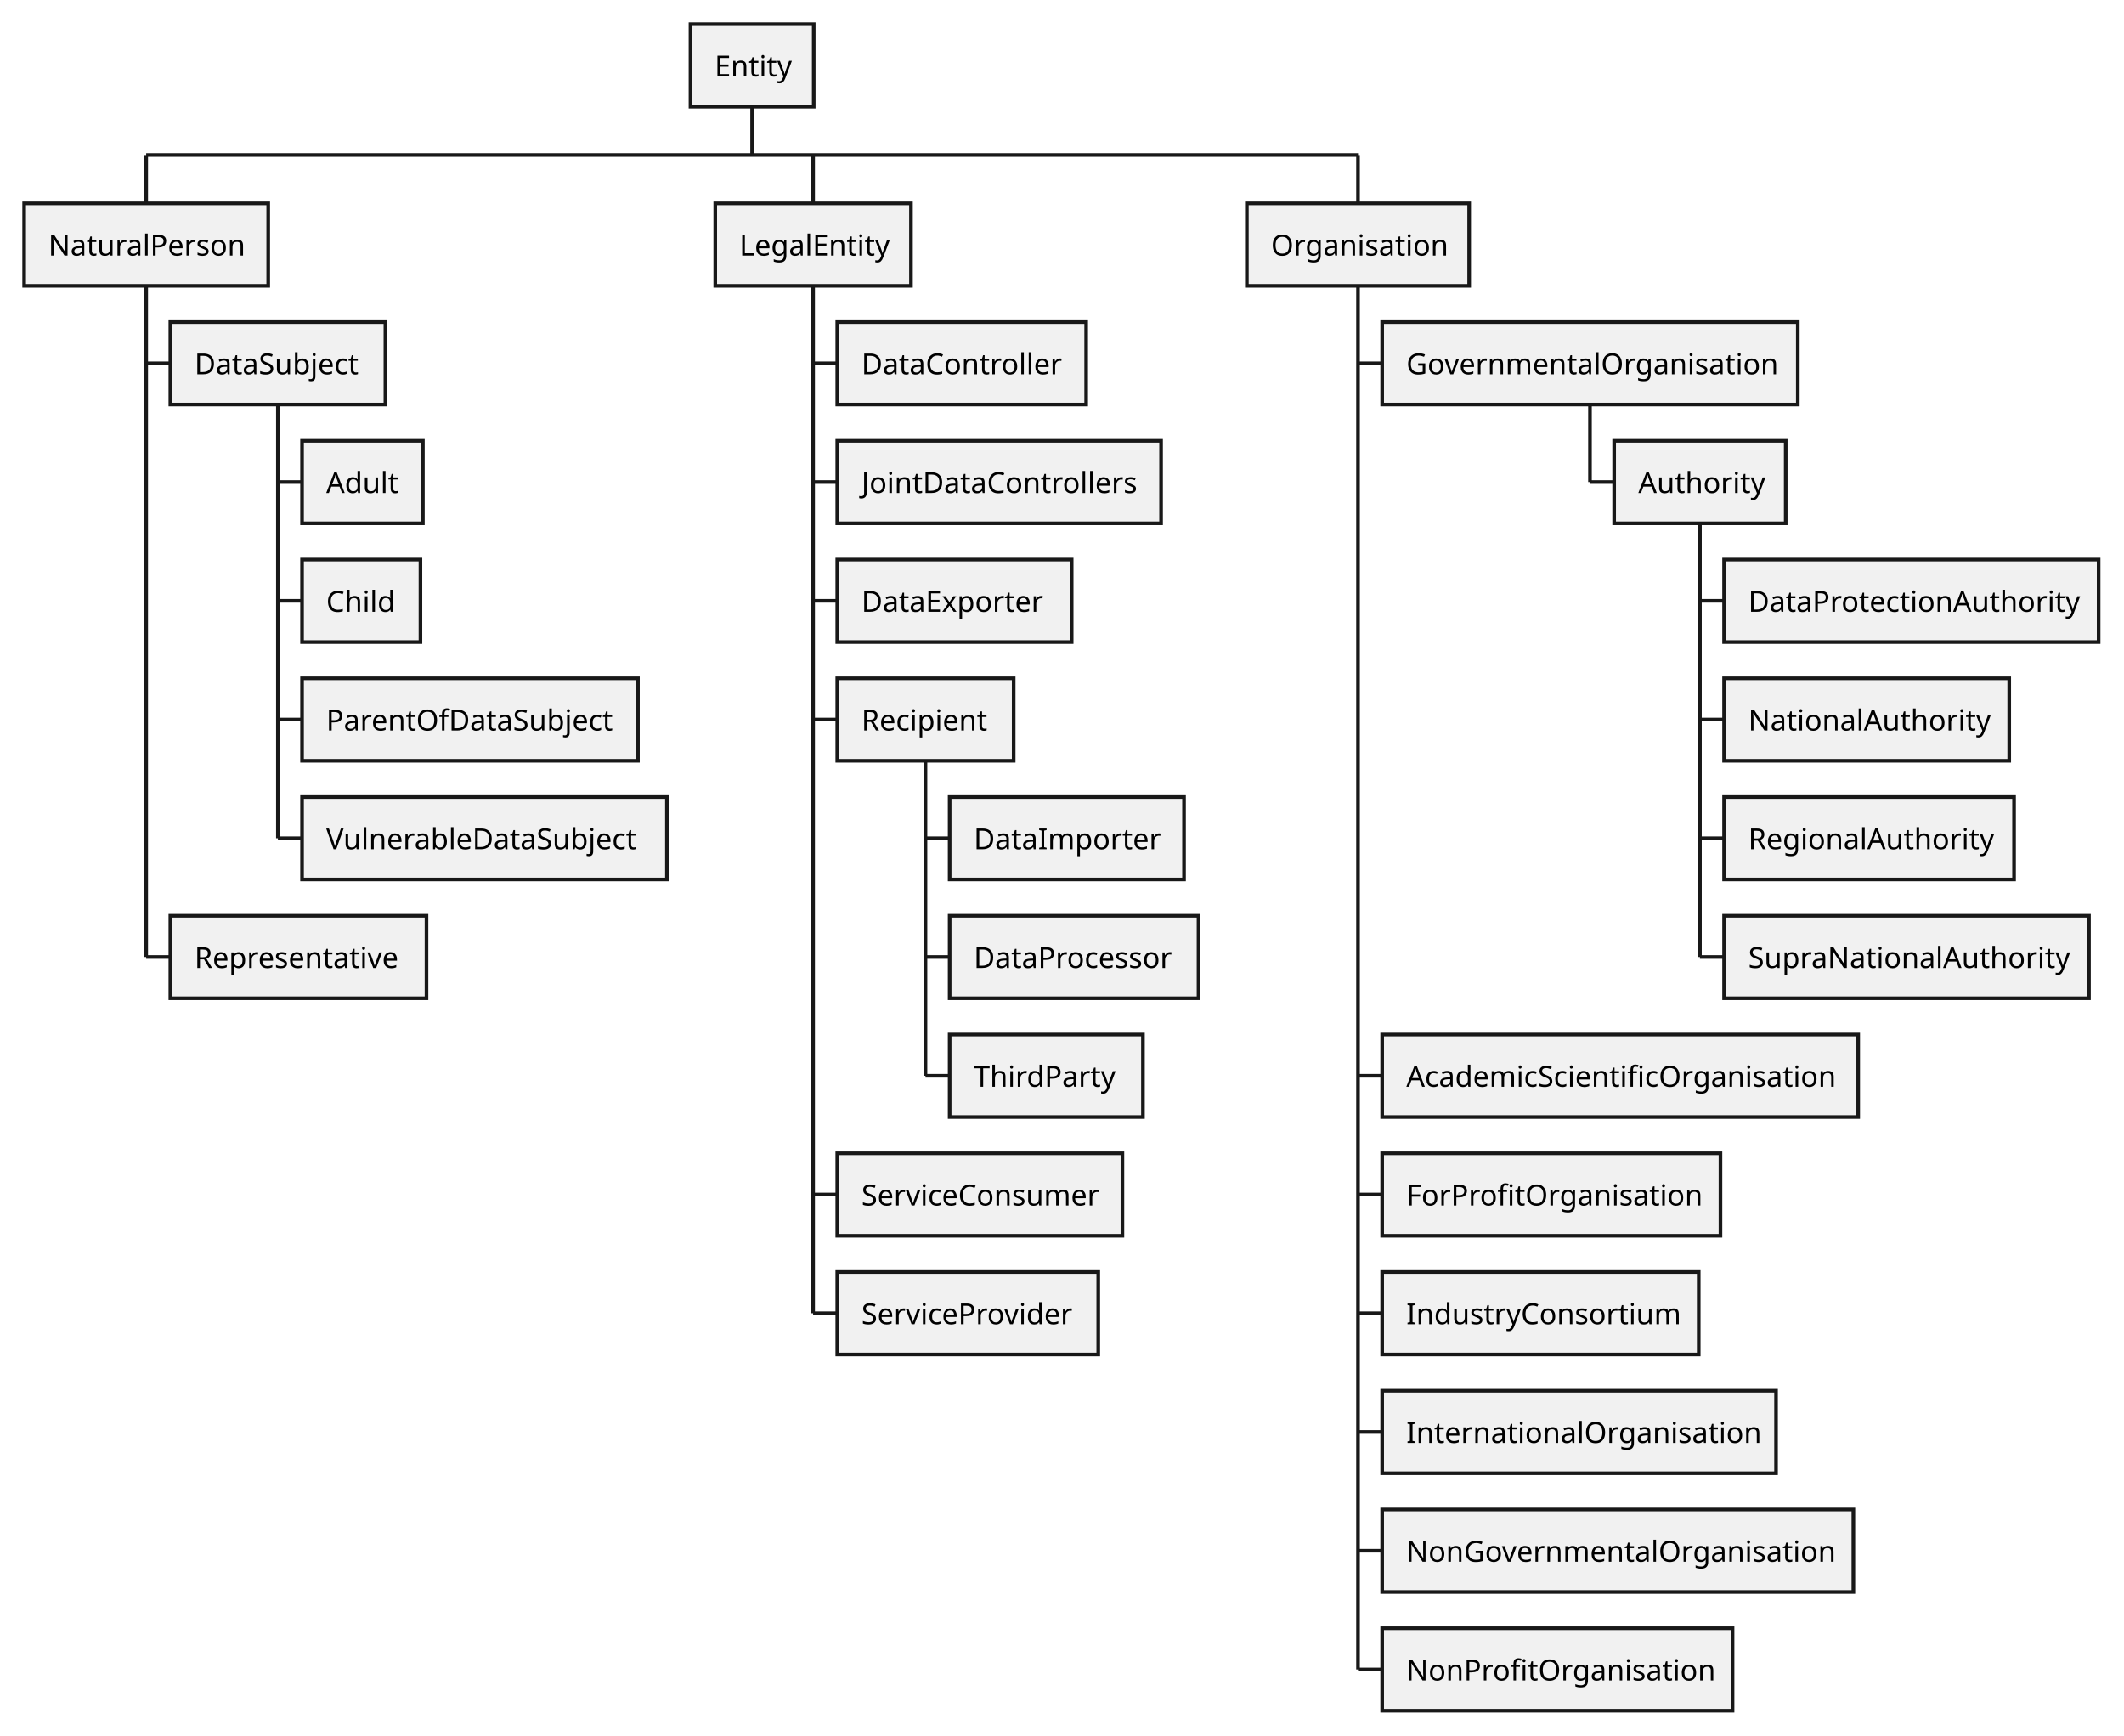
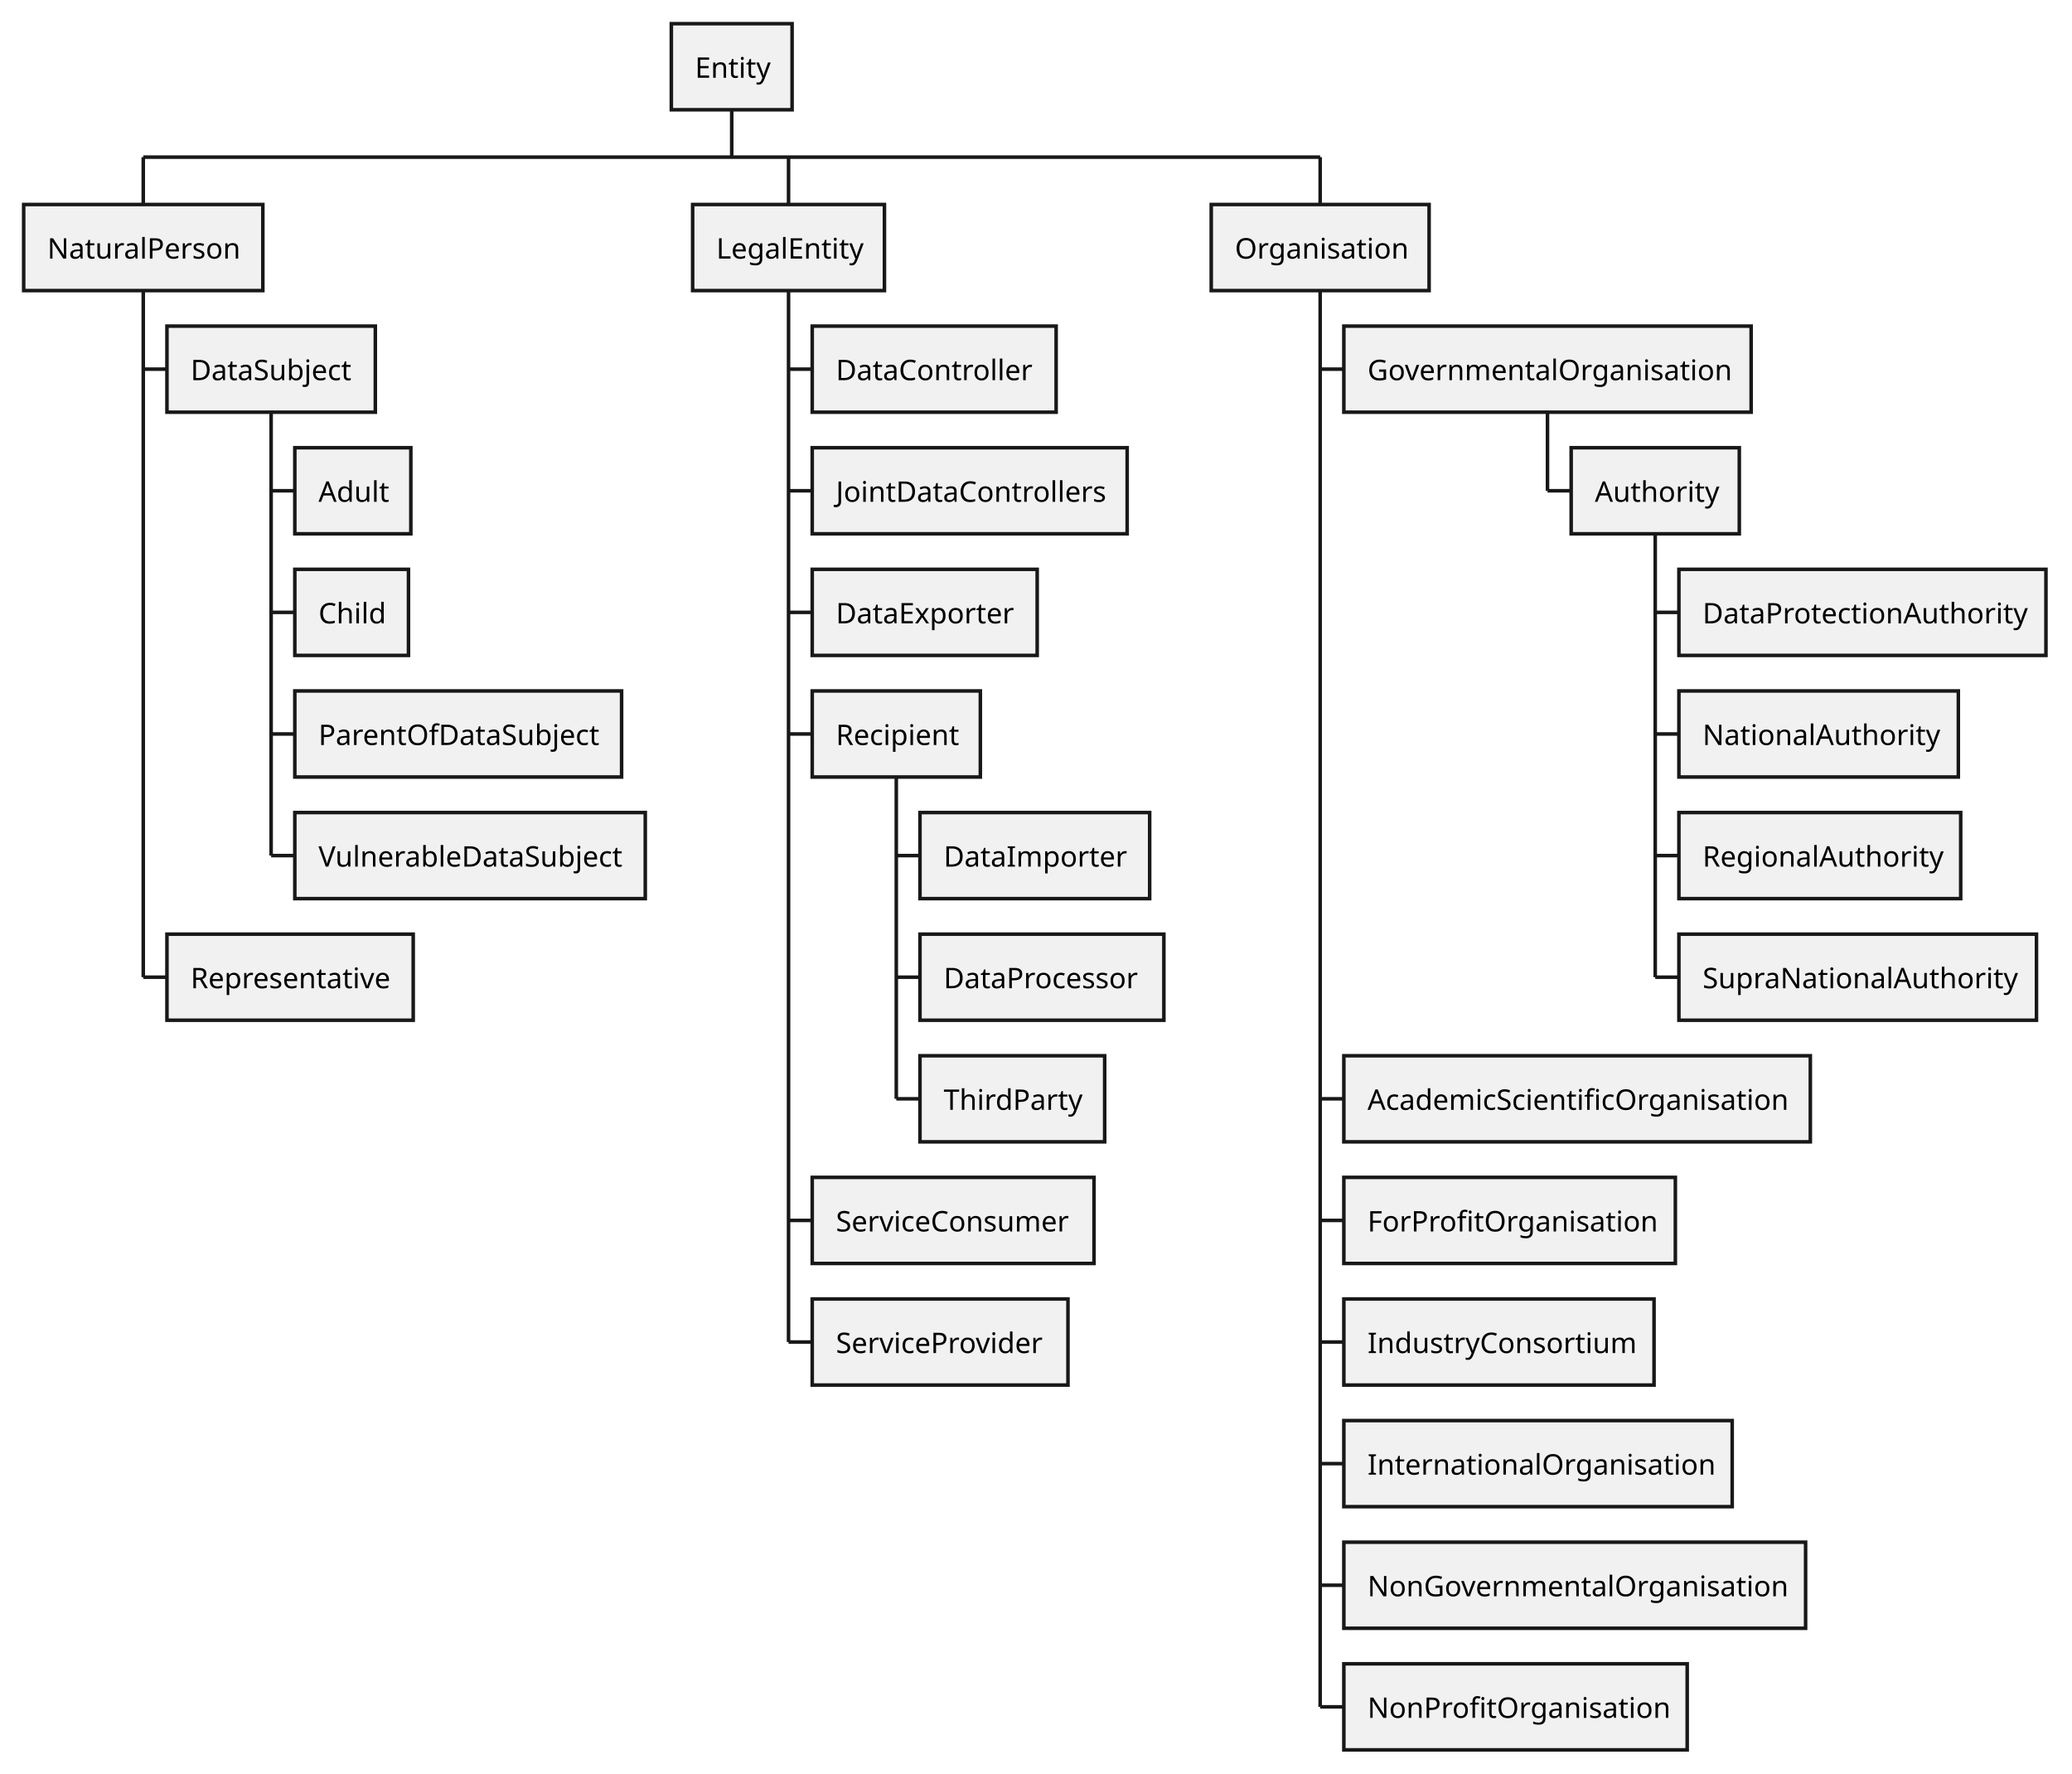
- <svg xmlns="http://www.w3.org/2000/svg" contentStyleType="text/css" height="718px" preserveAspectRatio="none" style="width:879px;height:718px;background:#FFFFFF;" version="1.1" viewBox="0 0 879 718" width="879px" zoomAndPan="magnify">
+ <svg xmlns="http://www.w3.org/2000/svg" contentStyleType="text/css" height="749px" preserveAspectRatio="none" style="width:875px;height:749px;background:#FFFFFF;" version="1.1" viewBox="0 0 875 749" width="875px" zoomAndPan="magnify">
  <defs />
  <g>
-     <line style="stroke:#181818;stroke-width:1.5;" x1="60.5" x2="60.5" y1="64.133" y2="84.133" />
-     <rect fill="#F1F1F1" height="34.133" style="stroke:#181818;stroke-width:1.5;" width="101" x="10" y="84.133" />
-     <text fill="#000000" font-family="sans-serif" font-size="12" lengthAdjust="spacing" textLength="81" x="20" y="105.734">NaturalPerson</text>
-     <line style="stroke:#181818;stroke-width:1.5;" x1="60.5" x2="70.5" y1="150.332" y2="150.332" />
-     <rect fill="#F1F1F1" height="34.133" style="stroke:#181818;stroke-width:1.5;" width="89" x="70.5" y="133.266" />
-     <text fill="#000000" font-family="sans-serif" font-size="12" lengthAdjust="spacing" textLength="69" x="80.5" y="154.867">DataSubject</text>
-     <line style="stroke:#181818;stroke-width:1.5;" x1="115" x2="125" y1="199.465" y2="199.465" />
-     <rect fill="#F1F1F1" height="34.133" style="stroke:#181818;stroke-width:1.5;" width="50" x="125" y="182.398" />
-     <text fill="#000000" font-family="sans-serif" font-size="12" lengthAdjust="spacing" textLength="30" x="135" y="204">Adult</text>
-     <line style="stroke:#181818;stroke-width:1.5;" x1="115" x2="125" y1="248.598" y2="248.598" />
-     <rect fill="#F1F1F1" height="34.133" style="stroke:#181818;stroke-width:1.5;" width="49" x="125" y="231.531" />
-     <text fill="#000000" font-family="sans-serif" font-size="12" lengthAdjust="spacing" textLength="29" x="135" y="253.133">Child</text>
-     <line style="stroke:#181818;stroke-width:1.5;" x1="115" x2="125" y1="297.731" y2="297.731" />
-     <rect fill="#F1F1F1" height="34.133" style="stroke:#181818;stroke-width:1.5;" width="139" x="125" y="280.664" />
-     <text fill="#000000" font-family="sans-serif" font-size="12" lengthAdjust="spacing" textLength="119" x="135" y="302.266">ParentOfDataSubject</text>
-     <line style="stroke:#181818;stroke-width:1.5;" x1="115" x2="125" y1="346.863" y2="346.863" />
-     <rect fill="#F1F1F1" height="34.133" style="stroke:#181818;stroke-width:1.5;" width="151" x="125" y="329.797" />
-     <text fill="#000000" font-family="sans-serif" font-size="12" lengthAdjust="spacing" textLength="131" x="135" y="351.398">VulnerableDataSubject</text>
-     <line style="stroke:#181818;stroke-width:1.5;" x1="115" x2="115" y1="167.398" y2="346.863" />
-     <line style="stroke:#181818;stroke-width:1.5;" x1="60.5" x2="70.5" y1="395.996" y2="395.996" />
-     <rect fill="#F1F1F1" height="34.133" style="stroke:#181818;stroke-width:1.5;" width="106" x="70.5" y="378.93" />
-     <text fill="#000000" font-family="sans-serif" font-size="12" lengthAdjust="spacing" textLength="86" x="80.5" y="400.531">Representative</text>
-     <line style="stroke:#181818;stroke-width:1.5;" x1="60.5" x2="60.5" y1="118.266" y2="395.996" />
-     <line style="stroke:#181818;stroke-width:1.5;" x1="336.5" x2="336.5" y1="64.133" y2="84.133" />
-     <rect fill="#F1F1F1" height="34.133" style="stroke:#181818;stroke-width:1.5;" width="81" x="296" y="84.133" />
-     <text fill="#000000" font-family="sans-serif" font-size="12" lengthAdjust="spacing" textLength="61" x="306" y="105.734">LegalEntity</text>
-     <line style="stroke:#181818;stroke-width:1.5;" x1="336.5" x2="346.5" y1="150.332" y2="150.332" />
-     <rect fill="#F1F1F1" height="34.133" style="stroke:#181818;stroke-width:1.5;" width="103" x="346.5" y="133.266" />
-     <text fill="#000000" font-family="sans-serif" font-size="12" lengthAdjust="spacing" textLength="83" x="356.5" y="154.867">DataController</text>
-     <line style="stroke:#181818;stroke-width:1.5;" x1="336.5" x2="346.5" y1="199.465" y2="199.465" />
-     <rect fill="#F1F1F1" height="34.133" style="stroke:#181818;stroke-width:1.5;" width="134" x="346.5" y="182.398" />
-     <text fill="#000000" font-family="sans-serif" font-size="12" lengthAdjust="spacing" textLength="114" x="356.5" y="204">JointDataControllers</text>
-     <line style="stroke:#181818;stroke-width:1.5;" x1="336.5" x2="346.5" y1="248.598" y2="248.598" />
-     <rect fill="#F1F1F1" height="34.133" style="stroke:#181818;stroke-width:1.5;" width="97" x="346.5" y="231.531" />
-     <text fill="#000000" font-family="sans-serif" font-size="12" lengthAdjust="spacing" textLength="77" x="356.5" y="253.133">DataExporter</text>
-     <line style="stroke:#181818;stroke-width:1.5;" x1="336.5" x2="346.5" y1="297.731" y2="297.731" />
-     <rect fill="#F1F1F1" height="34.133" style="stroke:#181818;stroke-width:1.5;" width="73" x="346.5" y="280.664" />
-     <text fill="#000000" font-family="sans-serif" font-size="12" lengthAdjust="spacing" textLength="53" x="356.5" y="302.266">Recipient</text>
-     <line style="stroke:#181818;stroke-width:1.5;" x1="383" x2="393" y1="346.863" y2="346.863" />
-     <rect fill="#F1F1F1" height="34.133" style="stroke:#181818;stroke-width:1.5;" width="97" x="393" y="329.797" />
-     <text fill="#000000" font-family="sans-serif" font-size="12" lengthAdjust="spacing" textLength="77" x="403" y="351.398">DataImporter</text>
-     <line style="stroke:#181818;stroke-width:1.5;" x1="383" x2="393" y1="395.996" y2="395.996" />
-     <rect fill="#F1F1F1" height="34.133" style="stroke:#181818;stroke-width:1.5;" width="103" x="393" y="378.93" />
-     <text fill="#000000" font-family="sans-serif" font-size="12" lengthAdjust="spacing" textLength="83" x="403" y="400.531">DataProcessor</text>
-     <line style="stroke:#181818;stroke-width:1.5;" x1="383" x2="393" y1="445.129" y2="445.129" />
-     <rect fill="#F1F1F1" height="34.133" style="stroke:#181818;stroke-width:1.5;" width="80" x="393" y="428.062" />
-     <text fill="#000000" font-family="sans-serif" font-size="12" lengthAdjust="spacing" textLength="60" x="403" y="449.664">ThirdParty</text>
-     <line style="stroke:#181818;stroke-width:1.5;" x1="383" x2="383" y1="314.797" y2="445.129" />
-     <line style="stroke:#181818;stroke-width:1.5;" x1="336.5" x2="346.5" y1="494.262" y2="494.262" />
-     <rect fill="#F1F1F1" height="34.133" style="stroke:#181818;stroke-width:1.5;" width="118" x="346.5" y="477.195" />
-     <text fill="#000000" font-family="sans-serif" font-size="12" lengthAdjust="spacing" textLength="98" x="356.5" y="498.797">ServiceConsumer</text>
-     <line style="stroke:#181818;stroke-width:1.5;" x1="336.5" x2="346.5" y1="543.394" y2="543.394" />
-     <rect fill="#F1F1F1" height="34.133" style="stroke:#181818;stroke-width:1.5;" width="108" x="346.5" y="526.328" />
-     <text fill="#000000" font-family="sans-serif" font-size="12" lengthAdjust="spacing" textLength="88" x="356.5" y="547.93">ServiceProvider</text>
-     <line style="stroke:#181818;stroke-width:1.5;" x1="336.5" x2="336.5" y1="118.266" y2="543.394" />
-     <line style="stroke:#181818;stroke-width:1.5;" x1="562" x2="562" y1="64.133" y2="84.133" />
-     <rect fill="#F1F1F1" height="34.133" style="stroke:#181818;stroke-width:1.5;" width="92" x="516" y="84.133" />
-     <text fill="#000000" font-family="sans-serif" font-size="12" lengthAdjust="spacing" textLength="72" x="526" y="105.734">Organisation</text>
-     <line style="stroke:#181818;stroke-width:1.5;" x1="562" x2="572" y1="150.332" y2="150.332" />
-     <rect fill="#F1F1F1" height="34.133" style="stroke:#181818;stroke-width:1.5;" width="172" x="572" y="133.266" />
-     <text fill="#000000" font-family="sans-serif" font-size="12" lengthAdjust="spacing" textLength="152" x="582" y="154.867">GovernmentalOrganisation</text>
-     <line style="stroke:#181818;stroke-width:1.5;" x1="658" x2="668" y1="199.465" y2="199.465" />
-     <rect fill="#F1F1F1" height="34.133" style="stroke:#181818;stroke-width:1.5;" width="71" x="668" y="182.398" />
-     <text fill="#000000" font-family="sans-serif" font-size="12" lengthAdjust="spacing" textLength="51" x="678" y="204">Authority</text>
-     <line style="stroke:#181818;stroke-width:1.5;" x1="703.5" x2="713.5" y1="248.598" y2="248.598" />
-     <rect fill="#F1F1F1" height="34.133" style="stroke:#181818;stroke-width:1.5;" width="155" x="713.5" y="231.531" />
-     <text fill="#000000" font-family="sans-serif" font-size="12" lengthAdjust="spacing" textLength="135" x="723.5" y="253.133">DataProtectionAuthority</text>
-     <line style="stroke:#181818;stroke-width:1.5;" x1="703.5" x2="713.5" y1="297.731" y2="297.731" />
-     <rect fill="#F1F1F1" height="34.133" style="stroke:#181818;stroke-width:1.5;" width="118" x="713.5" y="280.664" />
-     <text fill="#000000" font-family="sans-serif" font-size="12" lengthAdjust="spacing" textLength="98" x="723.5" y="302.266">NationalAuthority</text>
-     <line style="stroke:#181818;stroke-width:1.5;" x1="703.5" x2="713.5" y1="346.863" y2="346.863" />
-     <rect fill="#F1F1F1" height="34.133" style="stroke:#181818;stroke-width:1.5;" width="120" x="713.5" y="329.797" />
-     <text fill="#000000" font-family="sans-serif" font-size="12" lengthAdjust="spacing" textLength="100" x="723.5" y="351.398">RegionalAuthority</text>
-     <line style="stroke:#181818;stroke-width:1.5;" x1="703.5" x2="713.5" y1="395.996" y2="395.996" />
-     <rect fill="#F1F1F1" height="34.133" style="stroke:#181818;stroke-width:1.5;" width="151" x="713.5" y="378.93" />
-     <text fill="#000000" font-family="sans-serif" font-size="12" lengthAdjust="spacing" textLength="131" x="723.5" y="400.531">SupraNationalAuthority</text>
-     <line style="stroke:#181818;stroke-width:1.5;" x1="703.5" x2="703.5" y1="216.531" y2="395.996" />
-     <line style="stroke:#181818;stroke-width:1.5;" x1="658" x2="658" y1="167.398" y2="199.465" />
-     <line style="stroke:#181818;stroke-width:1.5;" x1="562" x2="572" y1="445.129" y2="445.129" />
-     <rect fill="#F1F1F1" height="34.133" style="stroke:#181818;stroke-width:1.5;" width="197" x="572" y="428.062" />
-     <text fill="#000000" font-family="sans-serif" font-size="12" lengthAdjust="spacing" textLength="177" x="582" y="449.664">AcademicScientificOrganisation</text>
-     <line style="stroke:#181818;stroke-width:1.5;" x1="562" x2="572" y1="494.262" y2="494.262" />
-     <rect fill="#F1F1F1" height="34.133" style="stroke:#181818;stroke-width:1.5;" width="140" x="572" y="477.195" />
-     <text fill="#000000" font-family="sans-serif" font-size="12" lengthAdjust="spacing" textLength="120" x="582" y="498.797">ForProfitOrganisation</text>
-     <line style="stroke:#181818;stroke-width:1.5;" x1="562" x2="572" y1="543.394" y2="543.394" />
-     <rect fill="#F1F1F1" height="34.133" style="stroke:#181818;stroke-width:1.5;" width="131" x="572" y="526.328" />
-     <text fill="#000000" font-family="sans-serif" font-size="12" lengthAdjust="spacing" textLength="111" x="582" y="547.93">IndustryConsortium</text>
-     <line style="stroke:#181818;stroke-width:1.5;" x1="562" x2="572" y1="592.527" y2="592.527" />
-     <rect fill="#F1F1F1" height="34.133" style="stroke:#181818;stroke-width:1.5;" width="163" x="572" y="575.461" />
-     <text fill="#000000" font-family="sans-serif" font-size="12" lengthAdjust="spacing" textLength="143" x="582" y="597.062">InternationalOrganisation</text>
-     <line style="stroke:#181818;stroke-width:1.5;" x1="562" x2="572" y1="641.66" y2="641.66" />
-     <rect fill="#F1F1F1" height="34.133" style="stroke:#181818;stroke-width:1.5;" width="195" x="572" y="624.594" />
-     <text fill="#000000" font-family="sans-serif" font-size="12" lengthAdjust="spacing" textLength="175" x="582" y="646.195">NonGovernmentalOrganisation</text>
-     <line style="stroke:#181818;stroke-width:1.5;" x1="562" x2="572" y1="690.793" y2="690.793" />
-     <rect fill="#F1F1F1" height="34.133" style="stroke:#181818;stroke-width:1.5;" width="145" x="572" y="673.727" />
-     <text fill="#000000" font-family="sans-serif" font-size="12" lengthAdjust="spacing" textLength="125" x="582" y="695.328">NonProfitOrganisation</text>
-     <line style="stroke:#181818;stroke-width:1.5;" x1="562" x2="562" y1="118.266" y2="690.793" />
-     <line style="stroke:#181818;stroke-width:1.5;" x1="60.5" x2="562" y1="64.133" y2="64.133" />
-     <rect fill="#F1F1F1" height="34.133" style="stroke:#181818;stroke-width:1.5;" width="51" x="285.75" y="10" />
-     <text fill="#000000" font-family="sans-serif" font-size="12" lengthAdjust="spacing" textLength="31" x="295.75" y="31.602">Entity</text>
-     <line style="stroke:#181818;stroke-width:1.5;" x1="311.25" x2="311.25" y1="44.133" y2="64.133" />
+     <line style="stroke:#181818;stroke-width:1.5;" x1="60.5" x2="60.5" y1="66.344" y2="86.344" />
+     <rect fill="#F1F1F1" height="36.344" style="stroke:#181818;stroke-width:1.5;" width="101" x="10" y="86.344" />
+     <text fill="#000000" font-family="sans-serif" font-size="12" lengthAdjust="spacing" textLength="81" x="20" y="109.172">NaturalPerson</text>
+     <line style="stroke:#181818;stroke-width:1.5;" x1="60.5" x2="70.5" y1="155.86" y2="155.86" />
+     <rect fill="#F1F1F1" height="36.344" style="stroke:#181818;stroke-width:1.5;" width="88" x="70.5" y="137.688" />
+     <text fill="#000000" font-family="sans-serif" font-size="12" lengthAdjust="spacing" textLength="68" x="80.5" y="160.516">DataSubject</text>
+     <line style="stroke:#181818;stroke-width:1.5;" x1="114.5" x2="124.5" y1="207.204" y2="207.204" />
+     <rect fill="#F1F1F1" height="36.344" style="stroke:#181818;stroke-width:1.5;" width="49" x="124.5" y="189.032" />
+     <text fill="#000000" font-family="sans-serif" font-size="12" lengthAdjust="spacing" textLength="29" x="134.5" y="211.86">Adult</text>
+     <line style="stroke:#181818;stroke-width:1.5;" x1="114.5" x2="124.5" y1="258.548" y2="258.548" />
+     <rect fill="#F1F1F1" height="36.344" style="stroke:#181818;stroke-width:1.5;" width="48" x="124.5" y="240.376" />
+     <text fill="#000000" font-family="sans-serif" font-size="12" lengthAdjust="spacing" textLength="28" x="134.5" y="263.204">Child</text>
+     <line style="stroke:#181818;stroke-width:1.5;" x1="114.5" x2="124.5" y1="309.893" y2="309.893" />
+     <rect fill="#F1F1F1" height="36.344" style="stroke:#181818;stroke-width:1.5;" width="138" x="124.5" y="291.721" />
+     <text fill="#000000" font-family="sans-serif" font-size="12" lengthAdjust="spacing" textLength="118" x="134.5" y="314.549">ParentOfDataSubject</text>
+     <line style="stroke:#181818;stroke-width:1.5;" x1="114.5" x2="124.5" y1="361.237" y2="361.237" />
+     <rect fill="#F1F1F1" height="36.344" style="stroke:#181818;stroke-width:1.5;" width="148" x="124.5" y="343.065" />
+     <text fill="#000000" font-family="sans-serif" font-size="12" lengthAdjust="spacing" textLength="128" x="134.5" y="365.893">VulnerableDataSubject</text>
+     <line style="stroke:#181818;stroke-width:1.5;" x1="114.5" x2="114.5" y1="174.032" y2="361.237" />
+     <line style="stroke:#181818;stroke-width:1.5;" x1="60.5" x2="70.5" y1="412.581" y2="412.581" />
+     <rect fill="#F1F1F1" height="36.344" style="stroke:#181818;stroke-width:1.5;" width="104" x="70.5" y="394.409" />
+     <text fill="#000000" font-family="sans-serif" font-size="12" lengthAdjust="spacing" textLength="84" x="80.5" y="417.237">Representative</text>
+     <line style="stroke:#181818;stroke-width:1.5;" x1="60.5" x2="60.5" y1="122.688" y2="412.581" />
+     <line style="stroke:#181818;stroke-width:1.5;" x1="333" x2="333" y1="66.344" y2="86.344" />
+     <rect fill="#F1F1F1" height="36.344" style="stroke:#181818;stroke-width:1.5;" width="81" x="292.5" y="86.344" />
+     <text fill="#000000" font-family="sans-serif" font-size="12" lengthAdjust="spacing" textLength="61" x="302.5" y="109.172">LegalEntity</text>
+     <line style="stroke:#181818;stroke-width:1.5;" x1="333" x2="343" y1="155.86" y2="155.86" />
+     <rect fill="#F1F1F1" height="36.344" style="stroke:#181818;stroke-width:1.5;" width="103" x="343" y="137.688" />
+     <text fill="#000000" font-family="sans-serif" font-size="12" lengthAdjust="spacing" textLength="83" x="353" y="160.516">DataController</text>
+     <line style="stroke:#181818;stroke-width:1.5;" x1="333" x2="343" y1="207.204" y2="207.204" />
+     <rect fill="#F1F1F1" height="36.344" style="stroke:#181818;stroke-width:1.5;" width="133" x="343" y="189.032" />
+     <text fill="#000000" font-family="sans-serif" font-size="12" lengthAdjust="spacing" textLength="113" x="353" y="211.86">JointDataControllers</text>
+     <line style="stroke:#181818;stroke-width:1.5;" x1="333" x2="343" y1="258.548" y2="258.548" />
+     <rect fill="#F1F1F1" height="36.344" style="stroke:#181818;stroke-width:1.5;" width="95" x="343" y="240.376" />
+     <text fill="#000000" font-family="sans-serif" font-size="12" lengthAdjust="spacing" textLength="75" x="353" y="263.204">DataExporter</text>
+     <line style="stroke:#181818;stroke-width:1.5;" x1="333" x2="343" y1="309.893" y2="309.893" />
+     <rect fill="#F1F1F1" height="36.344" style="stroke:#181818;stroke-width:1.5;" width="71" x="343" y="291.721" />
+     <text fill="#000000" font-family="sans-serif" font-size="12" lengthAdjust="spacing" textLength="51" x="353" y="314.549">Recipient</text>
+     <line style="stroke:#181818;stroke-width:1.5;" x1="378.5" x2="388.5" y1="361.237" y2="361.237" />
+     <rect fill="#F1F1F1" height="36.344" style="stroke:#181818;stroke-width:1.5;" width="97" x="388.5" y="343.065" />
+     <text fill="#000000" font-family="sans-serif" font-size="12" lengthAdjust="spacing" textLength="77" x="398.5" y="365.893">DataImporter</text>
+     <line style="stroke:#181818;stroke-width:1.5;" x1="378.5" x2="388.5" y1="412.581" y2="412.581" />
+     <rect fill="#F1F1F1" height="36.344" style="stroke:#181818;stroke-width:1.5;" width="103" x="388.5" y="394.409" />
+     <text fill="#000000" font-family="sans-serif" font-size="12" lengthAdjust="spacing" textLength="83" x="398.5" y="417.237">DataProcessor</text>
+     <line style="stroke:#181818;stroke-width:1.5;" x1="378.5" x2="388.5" y1="463.925" y2="463.925" />
+     <rect fill="#F1F1F1" height="36.344" style="stroke:#181818;stroke-width:1.5;" width="78" x="388.5" y="445.753" />
+     <text fill="#000000" font-family="sans-serif" font-size="12" lengthAdjust="spacing" textLength="58" x="398.5" y="468.581">ThirdParty</text>
+     <line style="stroke:#181818;stroke-width:1.5;" x1="378.5" x2="378.5" y1="328.065" y2="463.925" />
+     <line style="stroke:#181818;stroke-width:1.5;" x1="333" x2="343" y1="515.269" y2="515.269" />
+     <rect fill="#F1F1F1" height="36.344" style="stroke:#181818;stroke-width:1.5;" width="119" x="343" y="497.097" />
+     <text fill="#000000" font-family="sans-serif" font-size="12" lengthAdjust="spacing" textLength="99" x="353" y="519.925">ServiceConsumer</text>
+     <line style="stroke:#181818;stroke-width:1.5;" x1="333" x2="343" y1="566.613" y2="566.613" />
+     <rect fill="#F1F1F1" height="36.344" style="stroke:#181818;stroke-width:1.5;" width="108" x="343" y="548.441" />
+     <text fill="#000000" font-family="sans-serif" font-size="12" lengthAdjust="spacing" textLength="88" x="353" y="571.269">ServiceProvider</text>
+     <line style="stroke:#181818;stroke-width:1.5;" x1="333" x2="333" y1="122.688" y2="566.613" />
+     <line style="stroke:#181818;stroke-width:1.5;" x1="557.5" x2="557.5" y1="66.344" y2="86.344" />
+     <rect fill="#F1F1F1" height="36.344" style="stroke:#181818;stroke-width:1.5;" width="92" x="511.5" y="86.344" />
+     <text fill="#000000" font-family="sans-serif" font-size="12" lengthAdjust="spacing" textLength="72" x="521.5" y="109.172">Organisation</text>
+     <line style="stroke:#181818;stroke-width:1.5;" x1="557.5" x2="567.5" y1="155.86" y2="155.86" />
+     <rect fill="#F1F1F1" height="36.344" style="stroke:#181818;stroke-width:1.5;" width="172" x="567.5" y="137.688" />
+     <text fill="#000000" font-family="sans-serif" font-size="12" lengthAdjust="spacing" textLength="152" x="577.5" y="160.516">GovernmentalOrganisation</text>
+     <line style="stroke:#181818;stroke-width:1.5;" x1="653.5" x2="663.5" y1="207.204" y2="207.204" />
+     <rect fill="#F1F1F1" height="36.344" style="stroke:#181818;stroke-width:1.5;" width="71" x="663.5" y="189.032" />
+     <text fill="#000000" font-family="sans-serif" font-size="12" lengthAdjust="spacing" textLength="51" x="673.5" y="211.86">Authority</text>
+     <line style="stroke:#181818;stroke-width:1.5;" x1="699" x2="709" y1="258.548" y2="258.548" />
+     <rect fill="#F1F1F1" height="36.344" style="stroke:#181818;stroke-width:1.5;" width="155" x="709" y="240.376" />
+     <text fill="#000000" font-family="sans-serif" font-size="12" lengthAdjust="spacing" textLength="135" x="719" y="263.204">DataProtectionAuthority</text>
+     <line style="stroke:#181818;stroke-width:1.5;" x1="699" x2="709" y1="309.893" y2="309.893" />
+     <rect fill="#F1F1F1" height="36.344" style="stroke:#181818;stroke-width:1.5;" width="118" x="709" y="291.721" />
+     <text fill="#000000" font-family="sans-serif" font-size="12" lengthAdjust="spacing" textLength="98" x="719" y="314.549">NationalAuthority</text>
+     <line style="stroke:#181818;stroke-width:1.5;" x1="699" x2="709" y1="361.237" y2="361.237" />
+     <rect fill="#F1F1F1" height="36.344" style="stroke:#181818;stroke-width:1.5;" width="119" x="709" y="343.065" />
+     <text fill="#000000" font-family="sans-serif" font-size="12" lengthAdjust="spacing" textLength="99" x="719" y="365.893">RegionalAuthority</text>
+     <line style="stroke:#181818;stroke-width:1.5;" x1="699" x2="709" y1="412.581" y2="412.581" />
+     <rect fill="#F1F1F1" height="36.344" style="stroke:#181818;stroke-width:1.5;" width="151" x="709" y="394.409" />
+     <text fill="#000000" font-family="sans-serif" font-size="12" lengthAdjust="spacing" textLength="131" x="719" y="417.237">SupraNationalAuthority</text>
+     <line style="stroke:#181818;stroke-width:1.5;" x1="699" x2="699" y1="225.376" y2="412.581" />
+     <line style="stroke:#181818;stroke-width:1.5;" x1="653.5" x2="653.5" y1="174.032" y2="207.204" />
+     <line style="stroke:#181818;stroke-width:1.5;" x1="557.5" x2="567.5" y1="463.925" y2="463.925" />
+     <rect fill="#F1F1F1" height="36.344" style="stroke:#181818;stroke-width:1.5;" width="197" x="567.5" y="445.753" />
+     <text fill="#000000" font-family="sans-serif" font-size="12" lengthAdjust="spacing" textLength="177" x="577.5" y="468.581">AcademicScientificOrganisation</text>
+     <line style="stroke:#181818;stroke-width:1.5;" x1="557.5" x2="567.5" y1="515.269" y2="515.269" />
+     <rect fill="#F1F1F1" height="36.344" style="stroke:#181818;stroke-width:1.5;" width="140" x="567.5" y="497.097" />
+     <text fill="#000000" font-family="sans-serif" font-size="12" lengthAdjust="spacing" textLength="120" x="577.5" y="519.925">ForProfitOrganisation</text>
+     <line style="stroke:#181818;stroke-width:1.5;" x1="557.5" x2="567.5" y1="566.613" y2="566.613" />
+     <rect fill="#F1F1F1" height="36.344" style="stroke:#181818;stroke-width:1.5;" width="131" x="567.5" y="548.441" />
+     <text fill="#000000" font-family="sans-serif" font-size="12" lengthAdjust="spacing" textLength="111" x="577.5" y="571.269">IndustryConsortium</text>
+     <line style="stroke:#181818;stroke-width:1.5;" x1="557.5" x2="567.5" y1="617.957" y2="617.957" />
+     <rect fill="#F1F1F1" height="36.344" style="stroke:#181818;stroke-width:1.5;" width="164" x="567.5" y="599.785" />
+     <text fill="#000000" font-family="sans-serif" font-size="12" lengthAdjust="spacing" textLength="144" x="577.5" y="622.613">InternationalOrganisation</text>
+     <line style="stroke:#181818;stroke-width:1.5;" x1="557.5" x2="567.5" y1="669.301" y2="669.301" />
+     <rect fill="#F1F1F1" height="36.344" style="stroke:#181818;stroke-width:1.5;" width="195" x="567.5" y="651.129" />
+     <text fill="#000000" font-family="sans-serif" font-size="12" lengthAdjust="spacing" textLength="175" x="577.5" y="673.957">NonGovernmentalOrganisation</text>
+     <line style="stroke:#181818;stroke-width:1.5;" x1="557.5" x2="567.5" y1="720.645" y2="720.645" />
+     <rect fill="#F1F1F1" height="36.344" style="stroke:#181818;stroke-width:1.5;" width="145" x="567.5" y="702.473" />
+     <text fill="#000000" font-family="sans-serif" font-size="12" lengthAdjust="spacing" textLength="125" x="577.5" y="725.302">NonProfitOrganisation</text>
+     <line style="stroke:#181818;stroke-width:1.5;" x1="557.5" x2="557.5" y1="122.688" y2="720.645" />
+     <line style="stroke:#181818;stroke-width:1.5;" x1="60.5" x2="557.5" y1="66.344" y2="66.344" />
+     <rect fill="#F1F1F1" height="36.344" style="stroke:#181818;stroke-width:1.5;" width="51" x="283.5" y="10" />
+     <text fill="#000000" font-family="sans-serif" font-size="12" lengthAdjust="spacing" textLength="31" x="293.5" y="32.828">Entity</text>
+     <line style="stroke:#181818;stroke-width:1.5;" x1="309" x2="309" y1="46.344" y2="66.344" />
  </g>
</svg>
